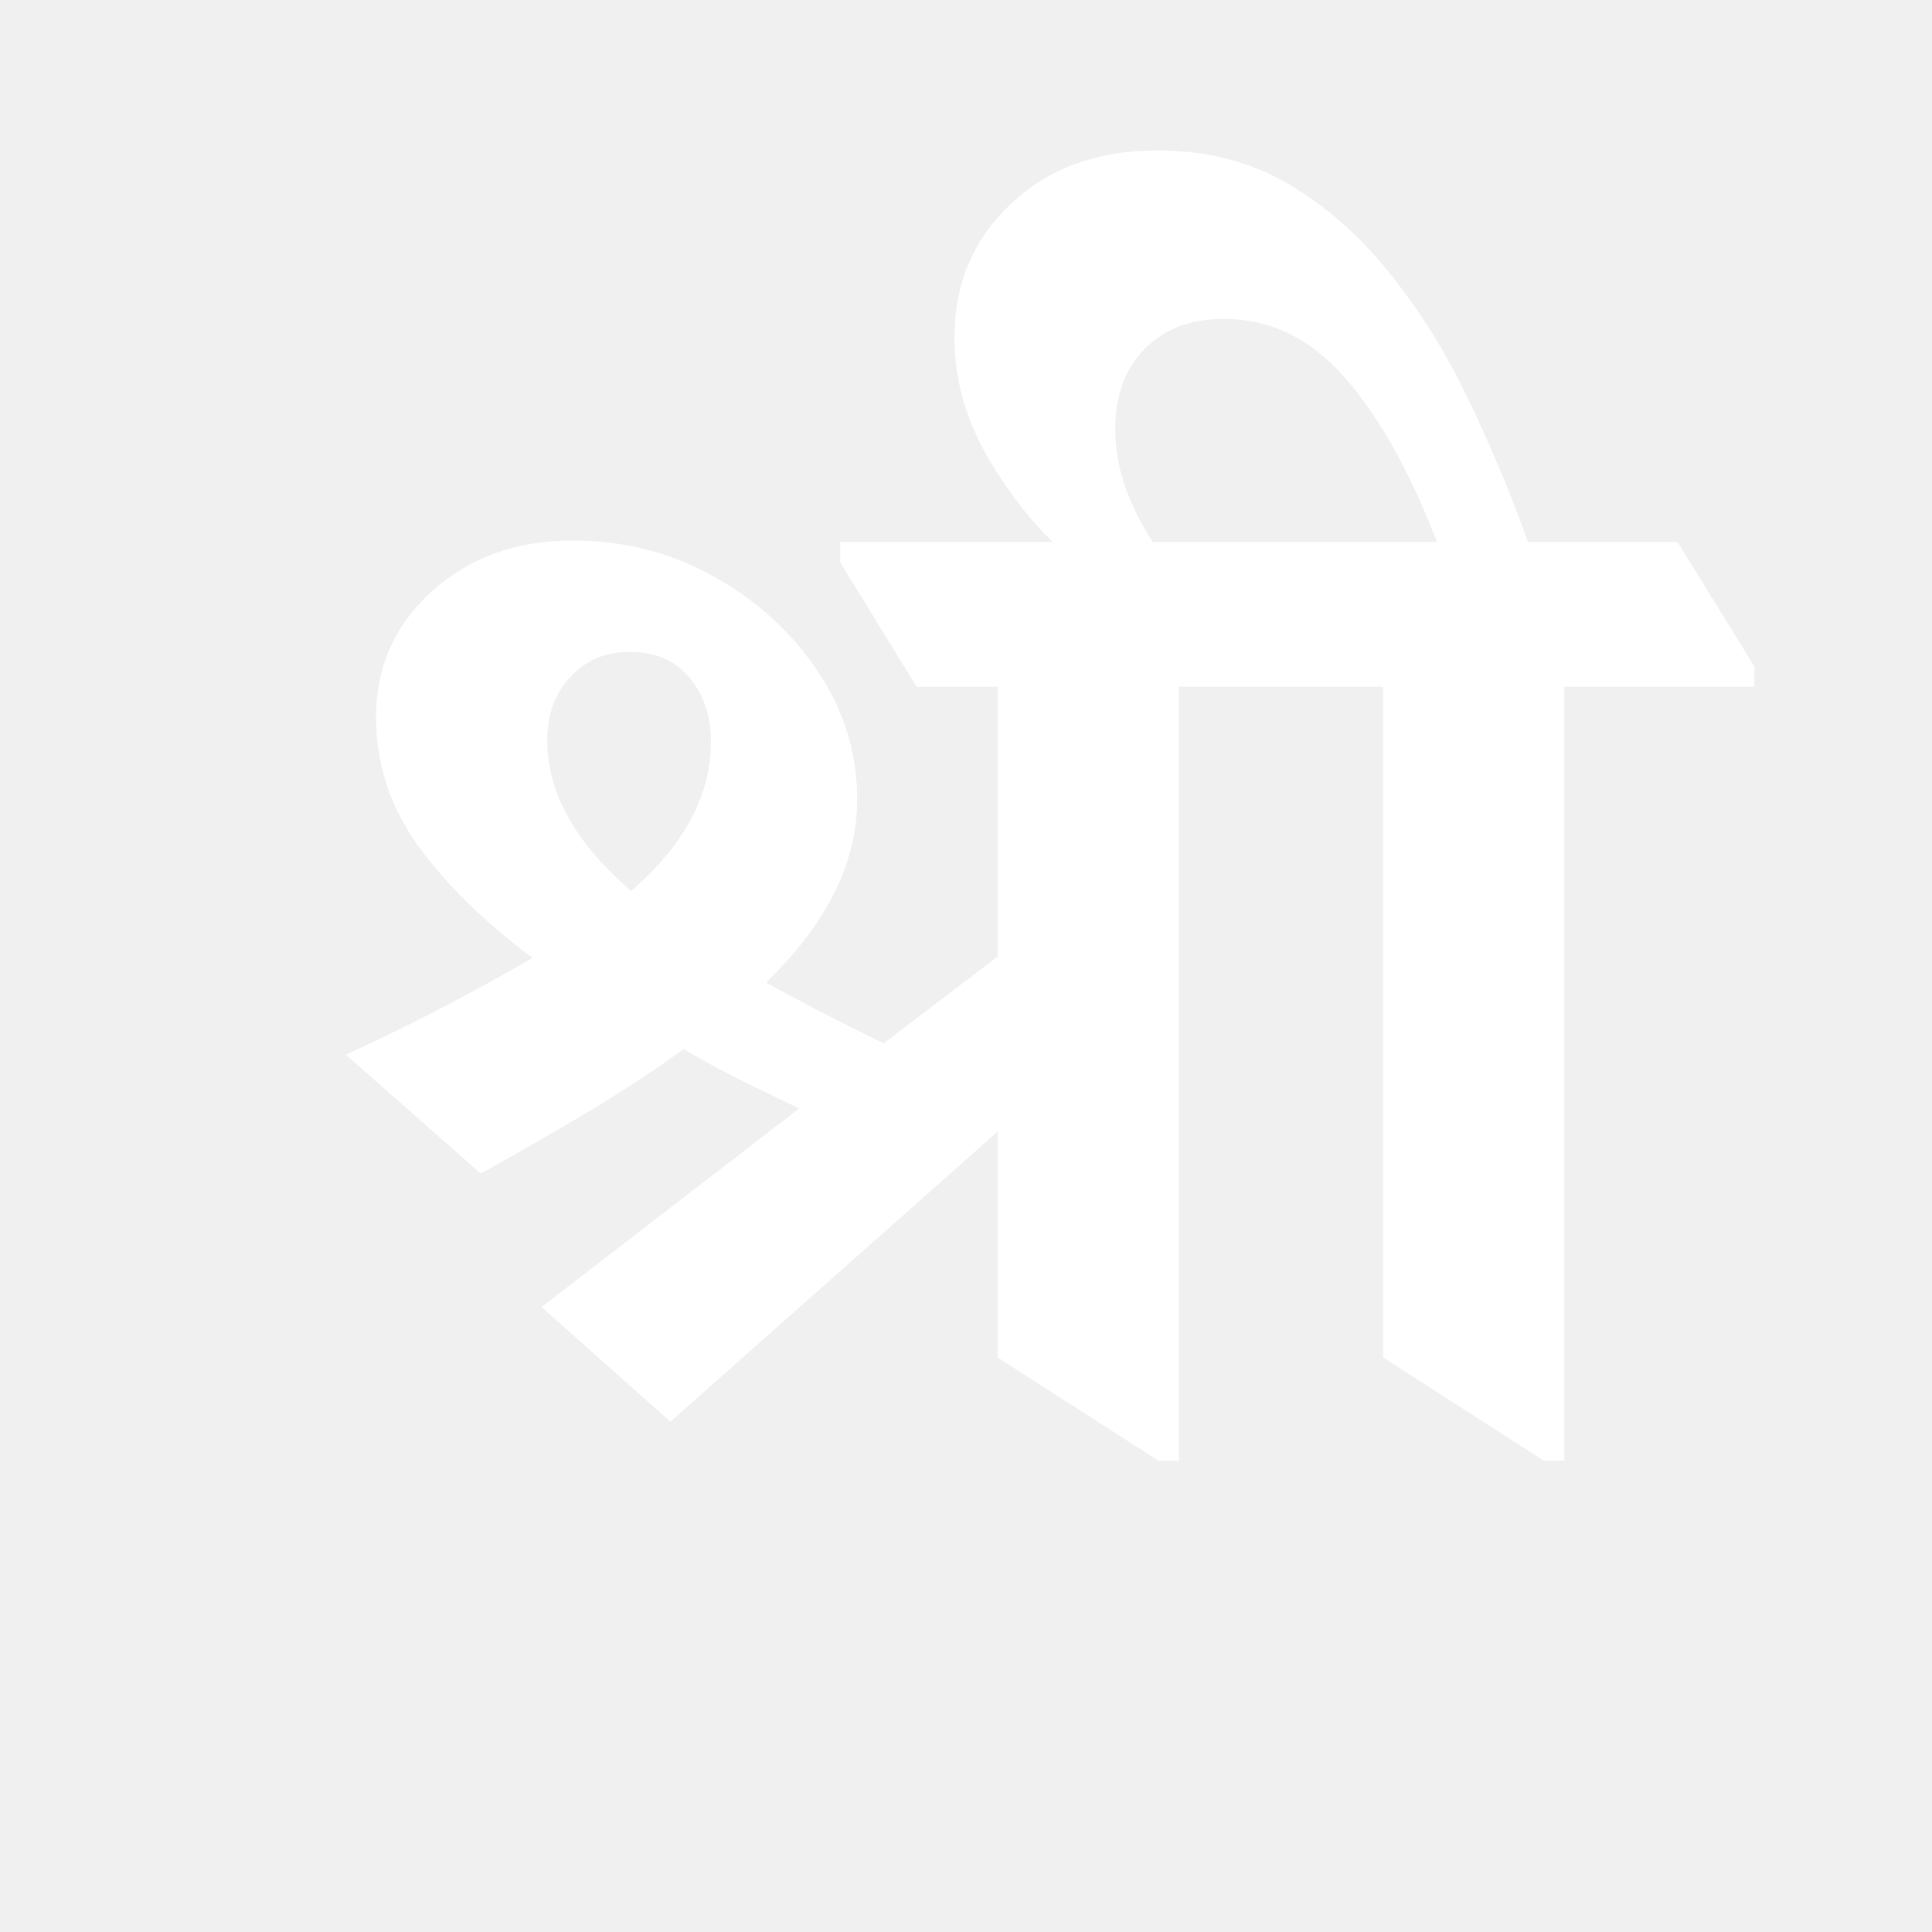
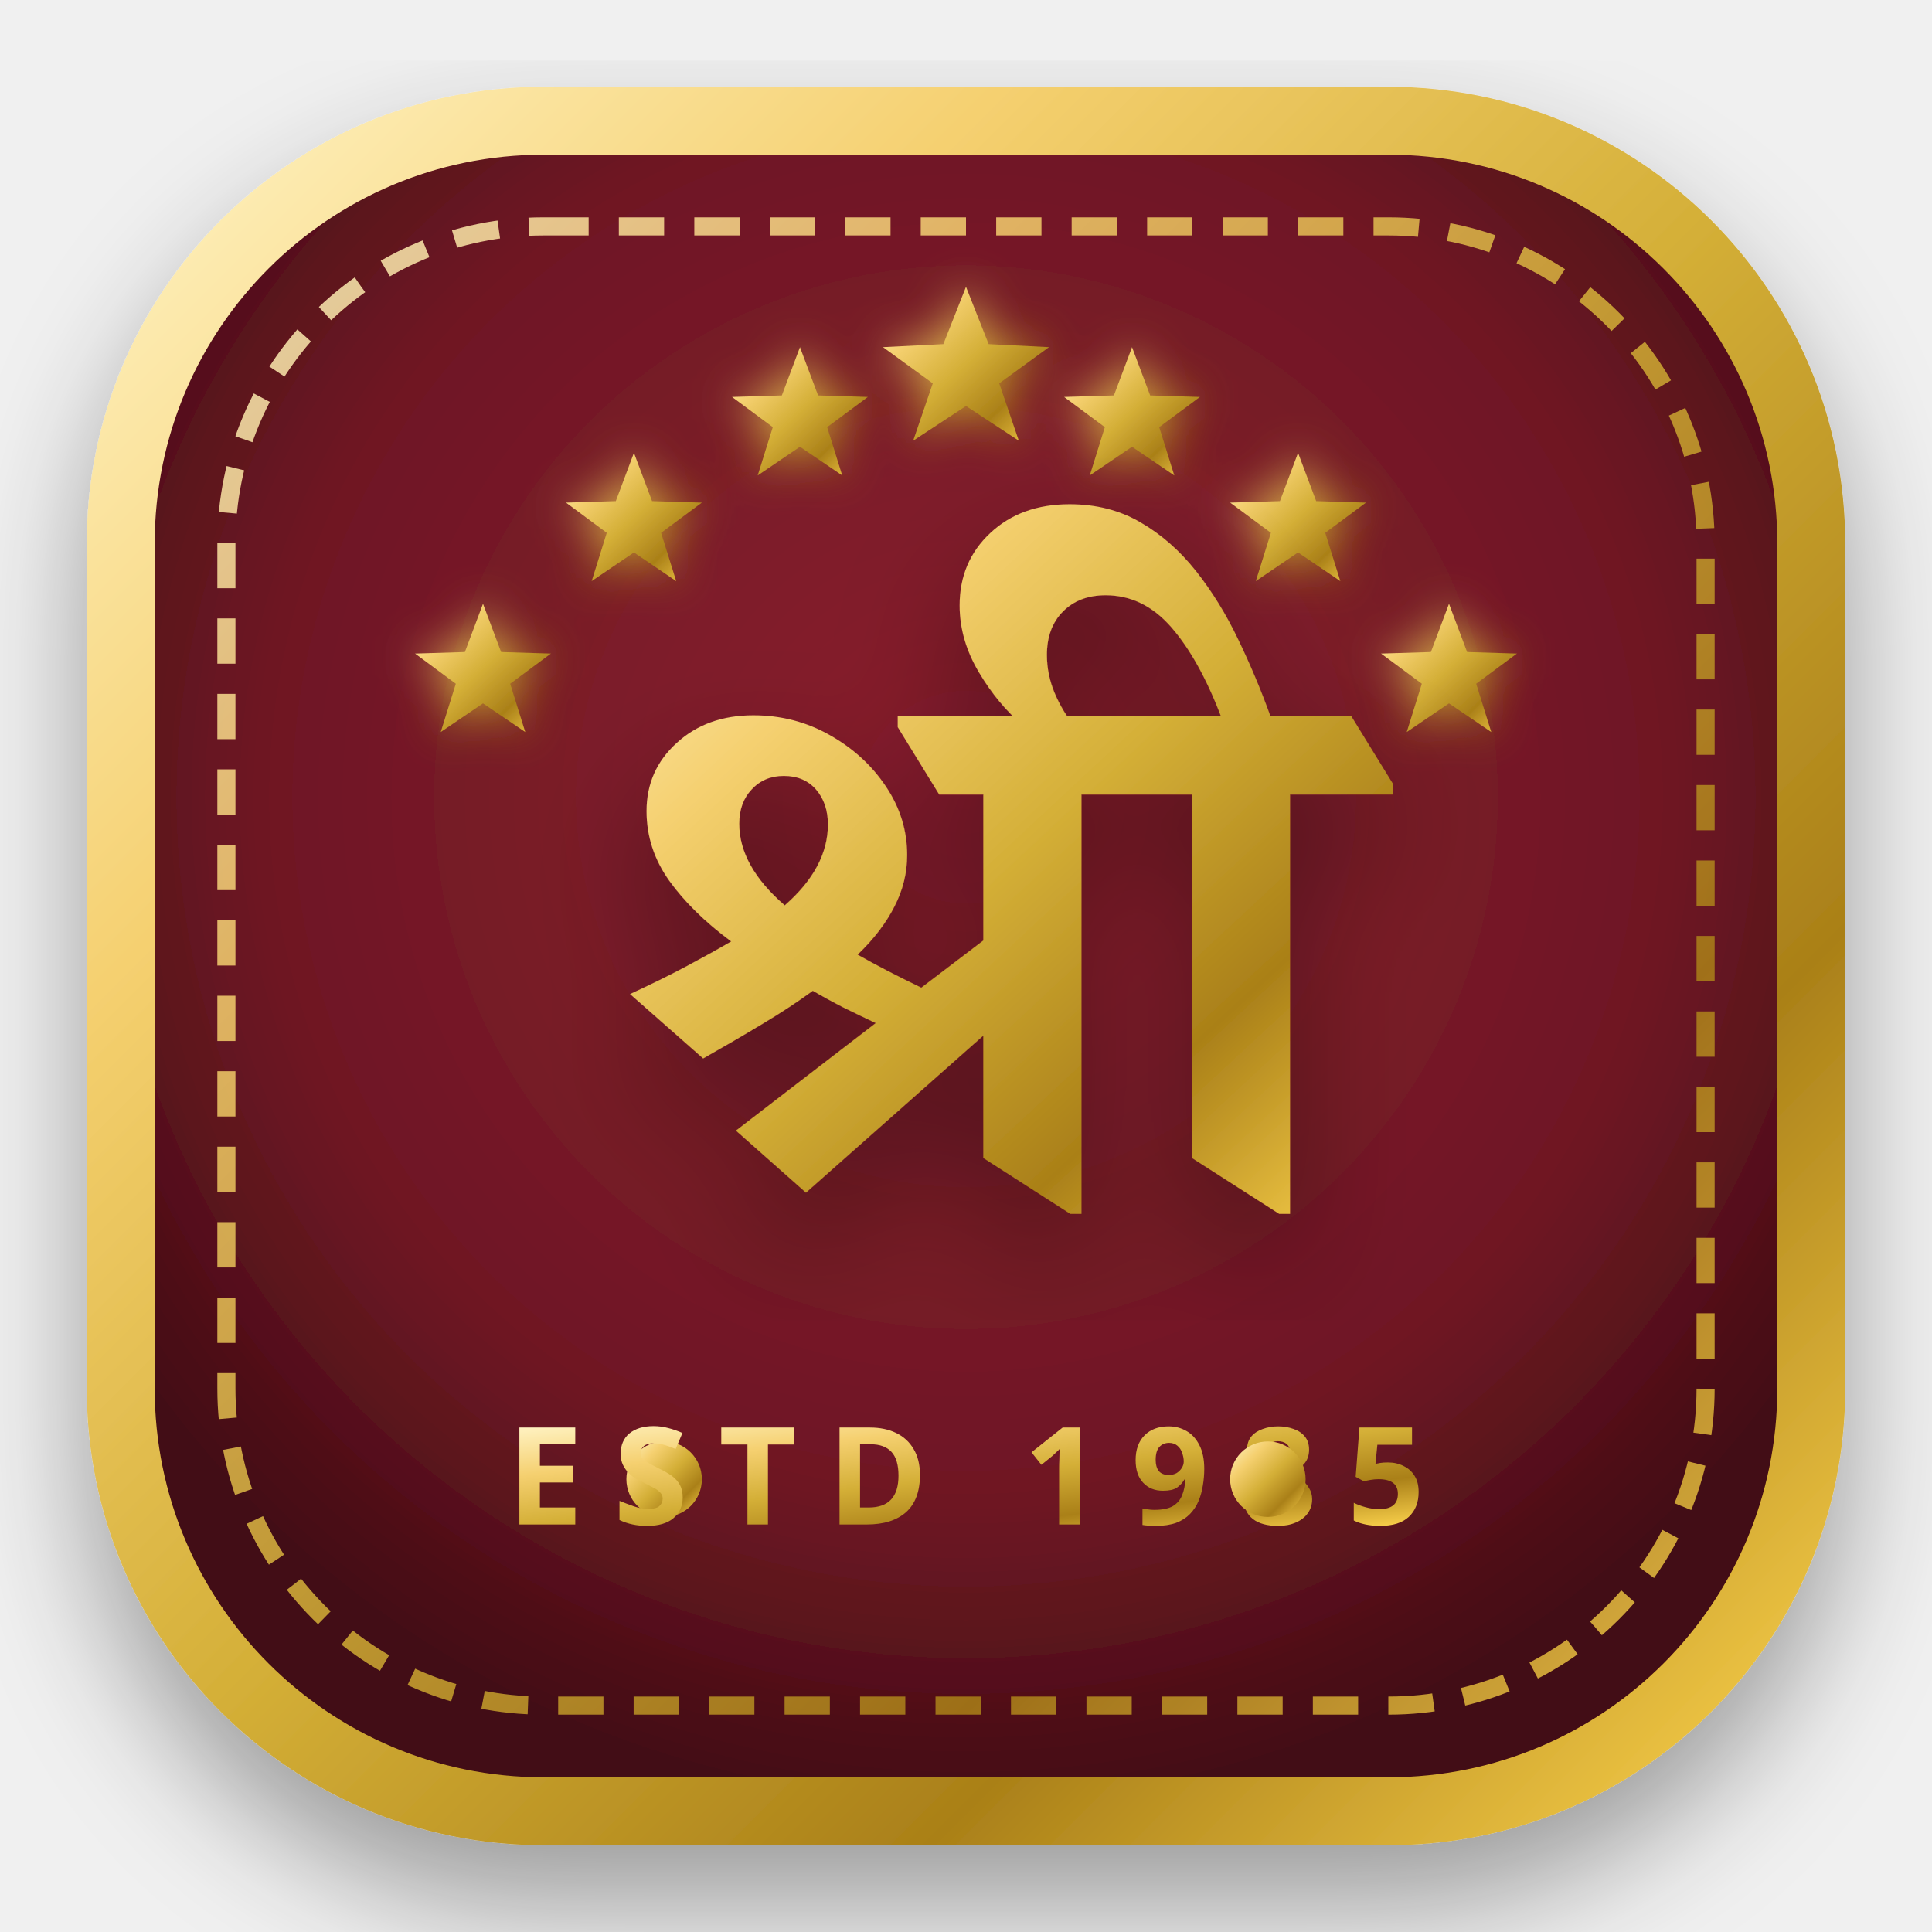
- <svg xmlns="http://www.w3.org/2000/svg" viewBox="0 0 64 64">
-   <text x="32" y="48" font-family="'Rozha One', 'Noto Serif Devanagari', 'Mangal', 'Times New Roman', serif" font-size="48" font-weight="bold" fill="#FFFFFF" text-anchor="middle">
+ <svg xmlns="http://www.w3.org/2000/svg" viewBox="0 0 128 128" width="128" height="128">
+   <defs>
+     <radialGradient id="maroonGrad" cx="50%" cy="40%" r="60%">
+       <stop offset="0%" stop-color="#8B1E2E" />
+       <stop offset="70%" stop-color="#6E1824" />
+       <stop offset="100%" stop-color="#420B13" />
+     </radialGradient>
+     <linearGradient id="goldGrad" x1="0%" y1="0%" x2="100%" y2="100%">
+       <stop offset="0%" stop-color="#FFF3C4" />
+       <stop offset="25%" stop-color="#F5D070" />
+       <stop offset="50%" stop-color="#D4AF37" />
+       <stop offset="75%" stop-color="#AA8018" />
+       <stop offset="100%" stop-color="#FCD34D" />
+     </linearGradient>
+     <filter id="badgeShadow" x="-15%" y="-15%" width="130%" height="130%">
+       <feDropShadow dx="0" dy="4" stdDeviation="4" flood-color="#000000" flood-opacity="0.35" />
+     </filter>
+     <filter id="goldGlow" x="-20%" y="-20%" width="140%" height="140%">
+       <feGaussianBlur stdDeviation="1.5" result="blur" />
+       <feComposite in="SourceGraphic" in2="blur" operator="over" />
+     </filter>
+   </defs>
+   <rect x="8" y="8" width="112" height="112" rx="28" fill="url(#maroonGrad)" stroke="url(#goldGrad)" stroke-width="4.5" filter="url(#badgeShadow)" />
+   <rect x="15" y="15" width="98" height="98" rx="21" fill="none" stroke="url(#goldGrad)" stroke-width="1.2" stroke-dasharray="3 2" opacity="0.85" />
+   <g fill="url(#goldGrad)" filter="url(#goldGlow)">
+     <polygon points="32,40 33.2,43.2 36.5,43.3 33.8,45.3 34.8,48.5 32,46.6 29.2,48.5 30.2,45.3 27.5,43.3 30.8,43.2" />
+     <polygon points="42,30 43.2,33.2 46.5,33.3 43.8,35.3 44.8,38.5 42,36.6 39.2,38.5 40.2,35.3 37.5,33.3 40.8,33.2" />
+     <polygon points="53,23 54.2,26.2 57.5,26.3 54.8,28.3 55.8,31.5 53,29.6 50.2,31.5 51.2,28.3 48.5,26.3 51.8,26.2" />
+     <polygon points="64,19 65.5,22.8 69.5,23.0 66.2,25.4 67.5,29.2 64,26.9 60.5,29.2 61.8,25.4 58.5,23.0 62.5,22.8" />
+     <polygon points="75,23 76.2,26.2 79.5,26.3 76.8,28.3 77.8,31.5 75,29.6 72.2,31.5 73.2,28.3 70.5,26.3 73.8,26.2" />
+     <polygon points="86,30 87.2,33.2 90.5,33.3 87.8,35.3 88.8,38.5 86,36.6 83.2,38.5 84.2,35.3 81.5,33.3 84.8,33.2" />
+     <polygon points="96,40 97.2,43.2 100.5,43.3 97.8,45.3 98.8,48.5 96,46.6 93.2,48.5 94.2,45.3 91.5,43.3 94.8,43.2" />
+   </g>
+   <text x="64" y="80" font-family="'Rozha One', 'Noto Serif Devanagari', 'Mangal', 'Playfair Display', serif" font-size="52" font-weight="900" fill="url(#goldGrad)" text-anchor="middle" filter="url(#badgeShadow)">
    श्री
  </text>
+   <circle cx="44" cy="98" r="2.5" fill="url(#goldGrad)" />
+   <text x="64" y="101" font-family="'Plus Jakarta Sans', sans-serif" font-size="9" font-weight="800" letter-spacing="2" fill="url(#goldGrad)" text-anchor="middle">
+     ESTD 1985
+   </text>
+   <circle cx="84" cy="98" r="2.5" fill="url(#goldGrad)" />
</svg>
